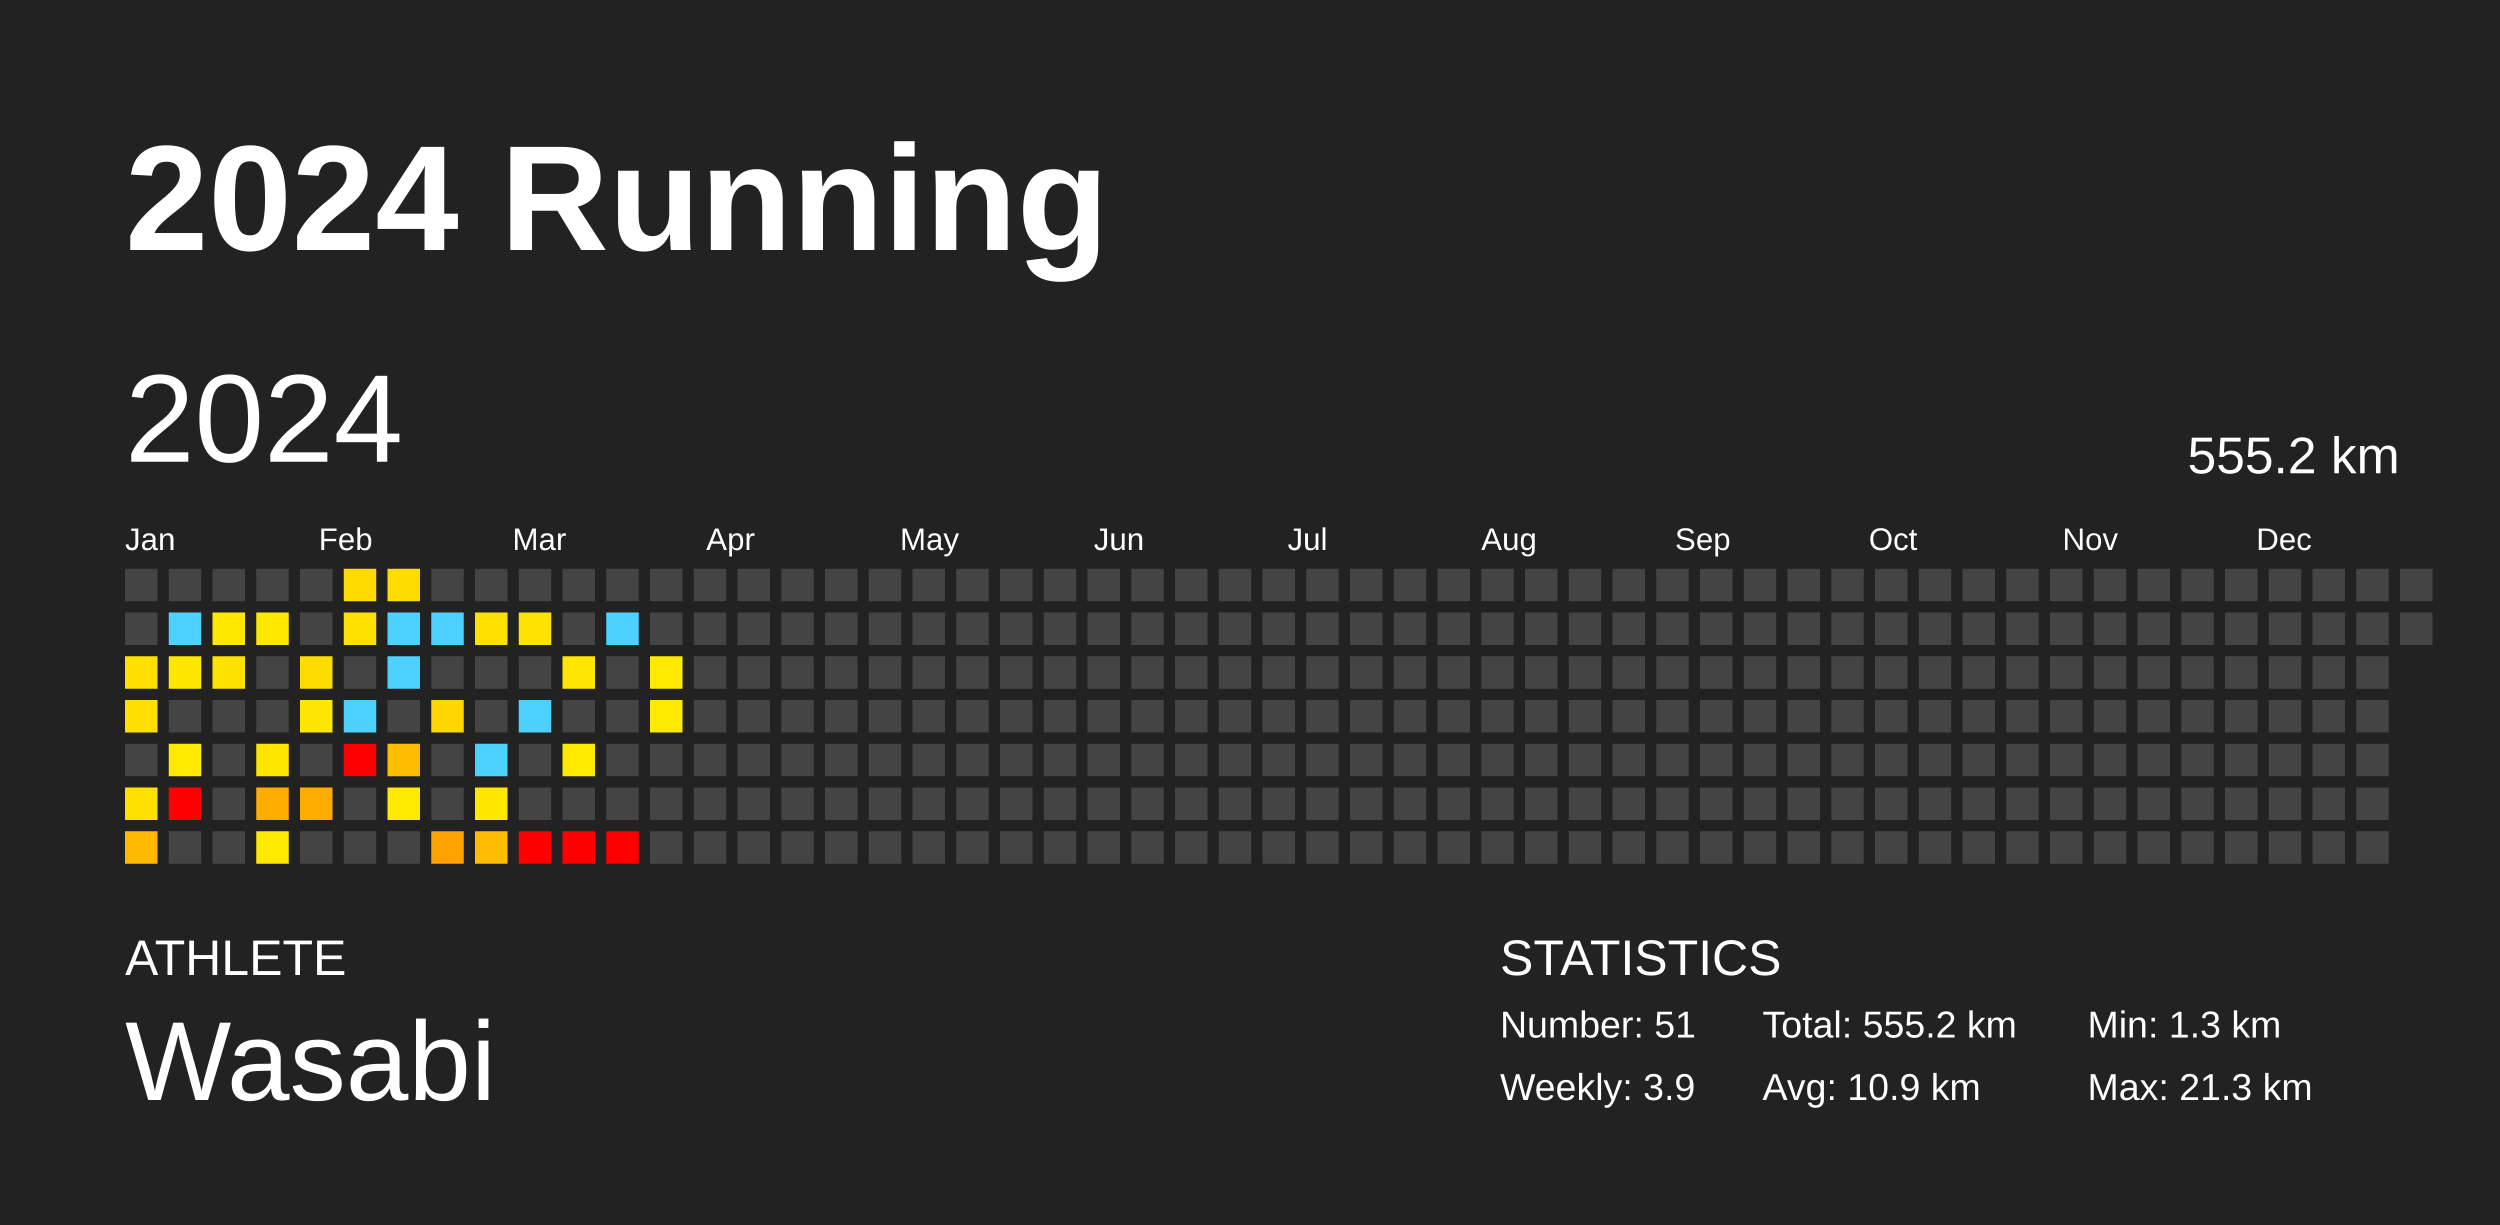
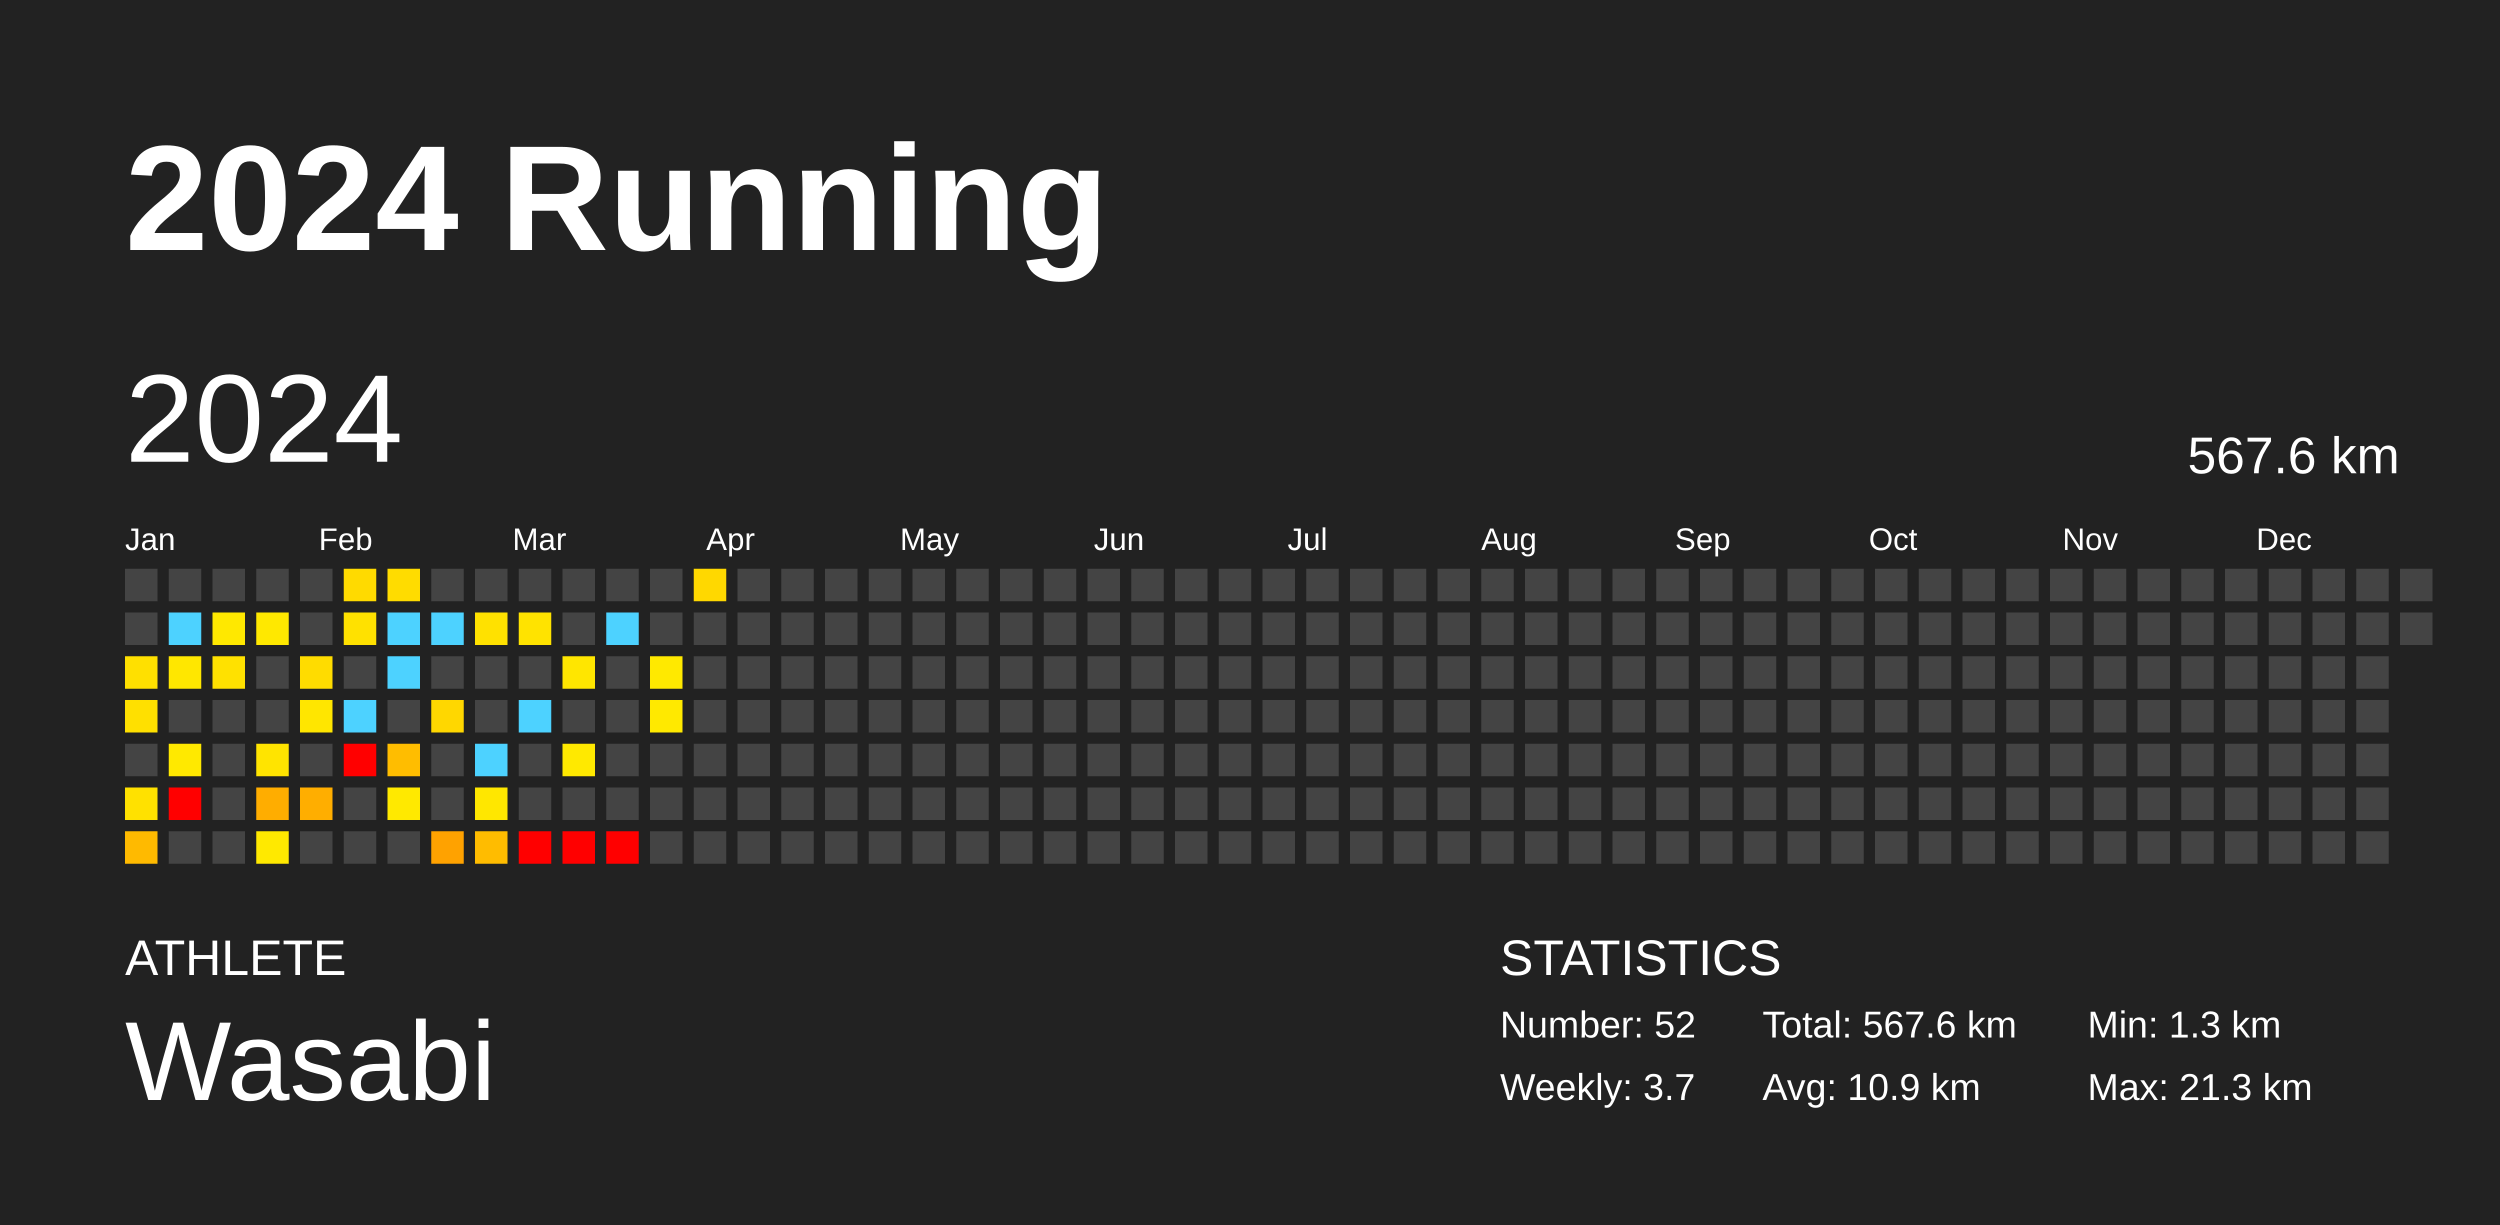
<svg xmlns="http://www.w3.org/2000/svg" baseProfile="full" height="98mm" version="1.1" viewBox="0,0,200,98" width="200mm">
  <defs />
  <rect fill="#222222" height="98" width="200" x="0" y="0" />
  <text fill="#FFFFFF" style="font-size:12px; font-family:Arial; font-weight:bold;" x="10" y="20">2024 Running</text>
  <text fill="#FFFFFF" style="font-size:4px; font-family:Arial" x="10" y="78">ATHLETE</text>
  <text fill="#FFFFFF" style="font-size:9px; font-family:Arial" x="10" y="88">Wasabi</text>
  <text fill="#FFFFFF" style="font-size:4px; font-family:Arial" x="120" y="78">STATISTICS</text>
-   <text fill="#FFFFFF" style="font-size:3px; font-family:Arial" x="120" y="83">Number: 51</text>
-   <text fill="#FFFFFF" style="font-size:3px; font-family:Arial" x="120" y="88">Weekly: 3.9</text>
-   <text fill="#FFFFFF" style="font-size:3px; font-family:Arial" x="141" y="83">Total: 555.2 km</text>
+   <text fill="#FFFFFF" style="font-size:3px; font-family:Arial" x="120" y="83">Number: 52</text>
+   <text fill="#FFFFFF" style="font-size:3px; font-family:Arial" x="120" y="88">Weekly: 3.7</text>
+   <text fill="#FFFFFF" style="font-size:3px; font-family:Arial" x="141" y="83">Total: 567.6 km</text>
  <text fill="#FFFFFF" style="font-size:3px; font-family:Arial" x="141" y="88">Avg: 10.9 km</text>
  <text fill="#FFFFFF" style="font-size:3px; font-family:Arial" x="167" y="83">Min: 1.3 km</text>
  <text fill="#FFFFFF" style="font-size:3px; font-family:Arial" x="167" y="88">Max: 21.3 km</text>
  <text dominant-baseline="hanging" fill="#FFFFFF" style="font-size:10.0px; font-family:Arial;" x="10" y="30">2024</text>
-   <text dominant-baseline="hanging" fill="#FFFFFF" style="font-size:4.125px; font-family:Arial;" x="175" y="35">555.2 km</text>
+   <text dominant-baseline="hanging" fill="#FFFFFF" style="font-size:4.125px; font-family:Arial;" x="175" y="35">567.6 km</text>
  <text fill="#FFFFFF" style="font-size:2.5px; font-family:Arial" x="10.0" y="44">Jan</text>
  <text fill="#FFFFFF" style="font-size:2.5px; font-family:Arial" x="25.5" y="44">Feb</text>
  <text fill="#FFFFFF" style="font-size:2.5px; font-family:Arial" x="41.0" y="44">Mar</text>
  <text fill="#FFFFFF" style="font-size:2.5px; font-family:Arial" x="56.5" y="44">Apr</text>
  <text fill="#FFFFFF" style="font-size:2.5px; font-family:Arial" x="72.0" y="44">May</text>
  <text fill="#FFFFFF" style="font-size:2.5px; font-family:Arial" x="87.5" y="44">Jun</text>
  <text fill="#FFFFFF" style="font-size:2.5px; font-family:Arial" x="103.0" y="44">Jul</text>
  <text fill="#FFFFFF" style="font-size:2.5px; font-family:Arial" x="118.5" y="44">Aug</text>
  <text fill="#FFFFFF" style="font-size:2.5px; font-family:Arial" x="134.0" y="44">Sep</text>
  <text fill="#FFFFFF" style="font-size:2.5px; font-family:Arial" x="149.5" y="44">Oct</text>
  <text fill="#FFFFFF" style="font-size:2.5px; font-family:Arial" x="165.0" y="44">Nov</text>
  <text fill="#FFFFFF" style="font-size:2.5px; font-family:Arial" x="180.5" y="44">Dec</text>
  <rect fill="#444444" height="2.6" width="2.6" x="10.0" y="45.5" />
  <rect fill="#444444" height="2.6" width="2.6" x="10.0" y="49.0" />
  <rect fill="#ffe000" height="2.6" width="2.6" x="10.0" y="52.5" />
  <rect fill="#ffe000" height="2.6" width="2.6" x="10.0" y="56.0" />
  <rect fill="#444444" height="2.6" width="2.6" x="10.0" y="59.5" />
  <rect fill="#ffe100" height="2.6" width="2.6" x="10.0" y="63.0" />
  <rect fill="#ffba00" height="2.6" width="2.6" x="10.0" y="66.5" />
  <rect fill="#444444" height="2.6" width="2.6" x="13.5" y="45.5" />
  <rect fill="#4dd2ff" height="2.6" width="2.6" x="13.5" y="49.0" />
  <rect fill="#ffe700" height="2.6" width="2.6" x="13.5" y="52.5" />
  <rect fill="#444444" height="2.6" width="2.6" x="13.5" y="56.0" />
  <rect fill="#ffe900" height="2.6" width="2.6" x="13.5" y="59.5" />
  <rect fill="red" height="2.6" width="2.6" x="13.5" y="63.0" />
  <rect fill="#444444" height="2.6" width="2.6" x="13.5" y="66.5" />
  <rect fill="#444444" height="2.6" width="2.6" x="17.0" y="45.5" />
  <rect fill="#ffe800" height="2.6" width="2.6" x="17.0" y="49.0" />
  <rect fill="#ffe100" height="2.6" width="2.6" x="17.0" y="52.5" />
  <rect fill="#444444" height="2.6" width="2.6" x="17.0" y="56.0" />
  <rect fill="#444444" height="2.6" width="2.6" x="17.0" y="59.5" />
  <rect fill="#444444" height="2.6" width="2.6" x="17.0" y="63.0" />
  <rect fill="#444444" height="2.6" width="2.6" x="17.0" y="66.5" />
  <rect fill="#444444" height="2.6" width="2.6" x="20.5" y="45.5" />
  <rect fill="#ffe800" height="2.6" width="2.6" x="20.5" y="49.0" />
  <rect fill="#444444" height="2.6" width="2.6" x="20.5" y="52.5" />
  <rect fill="#444444" height="2.6" width="2.6" x="20.5" y="56.0" />
  <rect fill="#ffe400" height="2.6" width="2.6" x="20.5" y="59.5" />
  <rect fill="#ffad00" height="2.6" width="2.6" x="20.5" y="63.0" />
  <rect fill="#ffe900" height="2.6" width="2.6" x="20.5" y="66.5" />
  <rect fill="#444444" height="2.6" width="2.6" x="24.0" y="45.5" />
  <rect fill="#444444" height="2.6" width="2.6" x="24.0" y="49.0" />
  <rect fill="#ffdc00" height="2.6" width="2.6" x="24.0" y="52.5" />
  <rect fill="#ffe600" height="2.6" width="2.6" x="24.0" y="56.0" />
  <rect fill="#444444" height="2.6" width="2.6" x="24.0" y="59.5" />
  <rect fill="#ffae00" height="2.6" width="2.6" x="24.0" y="63.0" />
  <rect fill="#444444" height="2.6" width="2.6" x="24.0" y="66.5" />
  <rect fill="#ffda00" height="2.6" width="2.6" x="27.5" y="45.5" />
  <rect fill="#ffe100" height="2.6" width="2.6" x="27.5" y="49.0" />
  <rect fill="#444444" height="2.6" width="2.6" x="27.5" y="52.5" />
  <rect fill="#4dd2ff" height="2.6" width="2.6" x="27.5" y="56.0" />
  <rect fill="red" height="2.6" width="2.6" x="27.5" y="59.5" />
  <rect fill="#444444" height="2.6" width="2.6" x="27.5" y="63.0" />
  <rect fill="#444444" height="2.6" width="2.6" x="27.5" y="66.5" />
  <rect fill="#ffdc00" height="2.6" width="2.6" x="31.0" y="45.5" />
  <rect fill="#4dd2ff" height="2.6" width="2.6" x="31.0" y="49.0" />
  <rect fill="#4dd2ff" height="2.6" width="2.6" x="31.0" y="52.5" />
  <rect fill="#444444" height="2.6" width="2.6" x="31.0" y="56.0" />
  <rect fill="#ffbd00" height="2.6" width="2.6" x="31.0" y="59.5" />
  <rect fill="#ffe900" height="2.6" width="2.6" x="31.0" y="63.0" />
  <rect fill="#444444" height="2.6" width="2.6" x="31.0" y="66.5" />
  <rect fill="#444444" height="2.6" width="2.6" x="34.5" y="45.5" />
  <rect fill="#4dd2ff" height="2.6" width="2.6" x="34.5" y="49.0" />
  <rect fill="#444444" height="2.6" width="2.6" x="34.5" y="52.5" />
  <rect fill="#ffd700" height="2.6" width="2.6" x="34.5" y="56.0" />
  <rect fill="#444444" height="2.6" width="2.6" x="34.5" y="59.5" />
  <rect fill="#444444" height="2.6" width="2.6" x="34.5" y="63.0" />
  <rect fill="#ffa200" height="2.6" width="2.6" x="34.5" y="66.5" />
  <rect fill="#444444" height="2.6" width="2.6" x="38.0" y="45.5" />
  <rect fill="#ffe100" height="2.6" width="2.6" x="38.0" y="49.0" />
  <rect fill="#444444" height="2.6" width="2.6" x="38.0" y="52.5" />
  <rect fill="#444444" height="2.6" width="2.6" x="38.0" y="56.0" />
  <rect fill="#4dd2ff" height="2.6" width="2.6" x="38.0" y="59.5" />
  <rect fill="#ffe700" height="2.6" width="2.6" x="38.0" y="63.0" />
  <rect fill="#ffbc00" height="2.6" width="2.6" x="38.0" y="66.5" />
  <rect fill="#444444" height="2.6" width="2.6" x="41.5" y="45.5" />
  <rect fill="#ffe300" height="2.6" width="2.6" x="41.5" y="49.0" />
  <rect fill="#444444" height="2.6" width="2.6" x="41.5" y="52.5" />
  <rect fill="#4dd2ff" height="2.6" width="2.6" x="41.5" y="56.0" />
  <rect fill="#444444" height="2.6" width="2.6" x="41.5" y="59.5" />
  <rect fill="#444444" height="2.6" width="2.6" x="41.5" y="63.0" />
  <rect fill="red" height="2.6" width="2.6" x="41.5" y="66.5" />
  <rect fill="#444444" height="2.6" width="2.6" x="45.0" y="45.5" />
  <rect fill="#444444" height="2.6" width="2.6" x="45.0" y="49.0" />
  <rect fill="#ffe600" height="2.6" width="2.6" x="45.0" y="52.5" />
  <rect fill="#444444" height="2.6" width="2.6" x="45.0" y="56.0" />
  <rect fill="#ffe900" height="2.6" width="2.6" x="45.0" y="59.5" />
  <rect fill="#444444" height="2.6" width="2.6" x="45.0" y="63.0" />
  <rect fill="red" height="2.6" width="2.6" x="45.0" y="66.5" />
  <rect fill="#444444" height="2.6" width="2.6" x="48.5" y="45.5" />
  <rect fill="#4dd2ff" height="2.6" width="2.6" x="48.5" y="49.0" />
  <rect fill="#444444" height="2.6" width="2.6" x="48.5" y="52.5" />
  <rect fill="#444444" height="2.6" width="2.6" x="48.5" y="56.0" />
  <rect fill="#444444" height="2.6" width="2.6" x="48.5" y="59.5" />
  <rect fill="#444444" height="2.6" width="2.6" x="48.5" y="63.0" />
  <rect fill="red" height="2.6" width="2.6" x="48.5" y="66.5" />
  <rect fill="#444444" height="2.6" width="2.6" x="52.0" y="45.5" />
  <rect fill="#444444" height="2.6" width="2.6" x="52.0" y="49.0" />
  <rect fill="#ffe900" height="2.6" width="2.6" x="52.0" y="52.5" />
  <rect fill="#ffe900" height="2.6" width="2.6" x="52.0" y="56.0" />
  <rect fill="#444444" height="2.6" width="2.6" x="52.0" y="59.5" />
  <rect fill="#444444" height="2.6" width="2.6" x="52.0" y="63.0" />
  <rect fill="#444444" height="2.6" width="2.6" x="52.0" y="66.5" />
-   <rect fill="#444444" height="2.6" width="2.6" x="55.5" y="45.5" />
+   <rect fill="#ffd800" height="2.6" width="2.6" x="55.5" y="45.5" />
  <rect fill="#444444" height="2.6" width="2.6" x="55.5" y="49.0" />
  <rect fill="#444444" height="2.6" width="2.6" x="55.5" y="52.5" />
  <rect fill="#444444" height="2.6" width="2.6" x="55.5" y="56.0" />
  <rect fill="#444444" height="2.6" width="2.6" x="55.5" y="59.5" />
  <rect fill="#444444" height="2.6" width="2.6" x="55.5" y="63.0" />
  <rect fill="#444444" height="2.6" width="2.6" x="55.5" y="66.5" />
  <rect fill="#444444" height="2.6" width="2.6" x="59.0" y="45.5" />
  <rect fill="#444444" height="2.6" width="2.6" x="59.0" y="49.0" />
  <rect fill="#444444" height="2.6" width="2.6" x="59.0" y="52.5" />
  <rect fill="#444444" height="2.6" width="2.6" x="59.0" y="56.0" />
  <rect fill="#444444" height="2.6" width="2.6" x="59.0" y="59.5" />
  <rect fill="#444444" height="2.6" width="2.6" x="59.0" y="63.0" />
  <rect fill="#444444" height="2.6" width="2.6" x="59.0" y="66.5" />
  <rect fill="#444444" height="2.6" width="2.6" x="62.5" y="45.5" />
  <rect fill="#444444" height="2.6" width="2.6" x="62.5" y="49.0" />
  <rect fill="#444444" height="2.6" width="2.6" x="62.5" y="52.5" />
  <rect fill="#444444" height="2.6" width="2.6" x="62.5" y="56.0" />
  <rect fill="#444444" height="2.6" width="2.6" x="62.5" y="59.5" />
  <rect fill="#444444" height="2.6" width="2.6" x="62.5" y="63.0" />
  <rect fill="#444444" height="2.6" width="2.6" x="62.5" y="66.5" />
  <rect fill="#444444" height="2.6" width="2.6" x="66.0" y="45.5" />
  <rect fill="#444444" height="2.6" width="2.6" x="66.0" y="49.0" />
  <rect fill="#444444" height="2.6" width="2.6" x="66.0" y="52.5" />
  <rect fill="#444444" height="2.6" width="2.6" x="66.0" y="56.0" />
  <rect fill="#444444" height="2.6" width="2.6" x="66.0" y="59.5" />
  <rect fill="#444444" height="2.6" width="2.6" x="66.0" y="63.0" />
  <rect fill="#444444" height="2.6" width="2.6" x="66.0" y="66.5" />
  <rect fill="#444444" height="2.6" width="2.6" x="69.5" y="45.5" />
  <rect fill="#444444" height="2.6" width="2.6" x="69.5" y="49.0" />
  <rect fill="#444444" height="2.6" width="2.6" x="69.5" y="52.5" />
  <rect fill="#444444" height="2.6" width="2.6" x="69.5" y="56.0" />
  <rect fill="#444444" height="2.6" width="2.6" x="69.5" y="59.5" />
  <rect fill="#444444" height="2.6" width="2.6" x="69.5" y="63.0" />
  <rect fill="#444444" height="2.6" width="2.6" x="69.5" y="66.5" />
  <rect fill="#444444" height="2.6" width="2.6" x="73.0" y="45.5" />
  <rect fill="#444444" height="2.6" width="2.6" x="73.0" y="49.0" />
  <rect fill="#444444" height="2.6" width="2.6" x="73.0" y="52.5" />
  <rect fill="#444444" height="2.6" width="2.6" x="73.0" y="56.0" />
  <rect fill="#444444" height="2.6" width="2.6" x="73.0" y="59.5" />
  <rect fill="#444444" height="2.6" width="2.6" x="73.0" y="63.0" />
  <rect fill="#444444" height="2.6" width="2.6" x="73.0" y="66.5" />
  <rect fill="#444444" height="2.6" width="2.6" x="76.5" y="45.5" />
  <rect fill="#444444" height="2.6" width="2.6" x="76.5" y="49.0" />
  <rect fill="#444444" height="2.6" width="2.6" x="76.5" y="52.5" />
  <rect fill="#444444" height="2.6" width="2.6" x="76.5" y="56.0" />
  <rect fill="#444444" height="2.6" width="2.6" x="76.5" y="59.5" />
  <rect fill="#444444" height="2.6" width="2.6" x="76.5" y="63.0" />
  <rect fill="#444444" height="2.6" width="2.6" x="76.5" y="66.5" />
  <rect fill="#444444" height="2.6" width="2.6" x="80.0" y="45.5" />
  <rect fill="#444444" height="2.6" width="2.6" x="80.0" y="49.0" />
  <rect fill="#444444" height="2.6" width="2.6" x="80.0" y="52.5" />
  <rect fill="#444444" height="2.6" width="2.6" x="80.0" y="56.0" />
  <rect fill="#444444" height="2.6" width="2.6" x="80.0" y="59.5" />
  <rect fill="#444444" height="2.6" width="2.6" x="80.0" y="63.0" />
  <rect fill="#444444" height="2.6" width="2.6" x="80.0" y="66.5" />
  <rect fill="#444444" height="2.6" width="2.6" x="83.5" y="45.5" />
  <rect fill="#444444" height="2.6" width="2.6" x="83.5" y="49.0" />
  <rect fill="#444444" height="2.6" width="2.6" x="83.5" y="52.5" />
  <rect fill="#444444" height="2.6" width="2.6" x="83.5" y="56.0" />
  <rect fill="#444444" height="2.6" width="2.6" x="83.5" y="59.5" />
  <rect fill="#444444" height="2.6" width="2.6" x="83.5" y="63.0" />
  <rect fill="#444444" height="2.6" width="2.6" x="83.5" y="66.5" />
  <rect fill="#444444" height="2.6" width="2.6" x="87.0" y="45.5" />
  <rect fill="#444444" height="2.6" width="2.6" x="87.0" y="49.0" />
  <rect fill="#444444" height="2.6" width="2.6" x="87.0" y="52.5" />
  <rect fill="#444444" height="2.6" width="2.6" x="87.0" y="56.0" />
  <rect fill="#444444" height="2.6" width="2.6" x="87.0" y="59.5" />
  <rect fill="#444444" height="2.6" width="2.6" x="87.0" y="63.0" />
  <rect fill="#444444" height="2.6" width="2.6" x="87.0" y="66.5" />
  <rect fill="#444444" height="2.6" width="2.6" x="90.5" y="45.5" />
  <rect fill="#444444" height="2.6" width="2.6" x="90.5" y="49.0" />
  <rect fill="#444444" height="2.6" width="2.6" x="90.5" y="52.5" />
  <rect fill="#444444" height="2.6" width="2.6" x="90.5" y="56.0" />
  <rect fill="#444444" height="2.6" width="2.6" x="90.5" y="59.5" />
  <rect fill="#444444" height="2.6" width="2.6" x="90.5" y="63.0" />
  <rect fill="#444444" height="2.6" width="2.6" x="90.5" y="66.5" />
  <rect fill="#444444" height="2.6" width="2.6" x="94.0" y="45.5" />
  <rect fill="#444444" height="2.6" width="2.6" x="94.0" y="49.0" />
  <rect fill="#444444" height="2.6" width="2.6" x="94.0" y="52.5" />
  <rect fill="#444444" height="2.6" width="2.6" x="94.0" y="56.0" />
  <rect fill="#444444" height="2.6" width="2.6" x="94.0" y="59.5" />
  <rect fill="#444444" height="2.6" width="2.6" x="94.0" y="63.0" />
  <rect fill="#444444" height="2.6" width="2.6" x="94.0" y="66.5" />
  <rect fill="#444444" height="2.6" width="2.6" x="97.5" y="45.5" />
  <rect fill="#444444" height="2.6" width="2.6" x="97.5" y="49.0" />
  <rect fill="#444444" height="2.6" width="2.6" x="97.5" y="52.5" />
  <rect fill="#444444" height="2.6" width="2.6" x="97.5" y="56.0" />
  <rect fill="#444444" height="2.6" width="2.6" x="97.5" y="59.5" />
  <rect fill="#444444" height="2.6" width="2.6" x="97.5" y="63.0" />
  <rect fill="#444444" height="2.6" width="2.6" x="97.5" y="66.5" />
  <rect fill="#444444" height="2.6" width="2.6" x="101.0" y="45.5" />
  <rect fill="#444444" height="2.6" width="2.6" x="101.0" y="49.0" />
  <rect fill="#444444" height="2.6" width="2.6" x="101.0" y="52.5" />
  <rect fill="#444444" height="2.6" width="2.6" x="101.0" y="56.0" />
  <rect fill="#444444" height="2.6" width="2.6" x="101.0" y="59.5" />
  <rect fill="#444444" height="2.6" width="2.6" x="101.0" y="63.0" />
  <rect fill="#444444" height="2.6" width="2.6" x="101.0" y="66.5" />
  <rect fill="#444444" height="2.6" width="2.6" x="104.5" y="45.5" />
  <rect fill="#444444" height="2.6" width="2.6" x="104.5" y="49.0" />
  <rect fill="#444444" height="2.6" width="2.6" x="104.5" y="52.5" />
  <rect fill="#444444" height="2.6" width="2.6" x="104.5" y="56.0" />
  <rect fill="#444444" height="2.6" width="2.6" x="104.5" y="59.5" />
  <rect fill="#444444" height="2.6" width="2.6" x="104.5" y="63.0" />
  <rect fill="#444444" height="2.6" width="2.6" x="104.5" y="66.5" />
  <rect fill="#444444" height="2.6" width="2.6" x="108.0" y="45.5" />
  <rect fill="#444444" height="2.6" width="2.6" x="108.0" y="49.0" />
  <rect fill="#444444" height="2.6" width="2.6" x="108.0" y="52.5" />
  <rect fill="#444444" height="2.6" width="2.6" x="108.0" y="56.0" />
  <rect fill="#444444" height="2.6" width="2.6" x="108.0" y="59.5" />
  <rect fill="#444444" height="2.6" width="2.6" x="108.0" y="63.0" />
  <rect fill="#444444" height="2.6" width="2.6" x="108.0" y="66.5" />
  <rect fill="#444444" height="2.6" width="2.6" x="111.5" y="45.5" />
  <rect fill="#444444" height="2.6" width="2.6" x="111.5" y="49.0" />
  <rect fill="#444444" height="2.6" width="2.6" x="111.5" y="52.5" />
  <rect fill="#444444" height="2.6" width="2.6" x="111.5" y="56.0" />
  <rect fill="#444444" height="2.6" width="2.6" x="111.5" y="59.5" />
  <rect fill="#444444" height="2.6" width="2.6" x="111.5" y="63.0" />
  <rect fill="#444444" height="2.6" width="2.6" x="111.5" y="66.5" />
  <rect fill="#444444" height="2.6" width="2.6" x="115.0" y="45.5" />
  <rect fill="#444444" height="2.6" width="2.6" x="115.0" y="49.0" />
  <rect fill="#444444" height="2.6" width="2.6" x="115.0" y="52.5" />
  <rect fill="#444444" height="2.6" width="2.6" x="115.0" y="56.0" />
  <rect fill="#444444" height="2.6" width="2.6" x="115.0" y="59.5" />
  <rect fill="#444444" height="2.6" width="2.6" x="115.0" y="63.0" />
  <rect fill="#444444" height="2.6" width="2.6" x="115.0" y="66.5" />
  <rect fill="#444444" height="2.6" width="2.6" x="118.5" y="45.5" />
  <rect fill="#444444" height="2.6" width="2.6" x="118.5" y="49.0" />
  <rect fill="#444444" height="2.6" width="2.6" x="118.5" y="52.5" />
  <rect fill="#444444" height="2.6" width="2.6" x="118.5" y="56.0" />
  <rect fill="#444444" height="2.6" width="2.6" x="118.5" y="59.5" />
  <rect fill="#444444" height="2.6" width="2.6" x="118.5" y="63.0" />
  <rect fill="#444444" height="2.6" width="2.6" x="118.5" y="66.5" />
  <rect fill="#444444" height="2.6" width="2.6" x="122.0" y="45.5" />
  <rect fill="#444444" height="2.6" width="2.6" x="122.0" y="49.0" />
  <rect fill="#444444" height="2.6" width="2.6" x="122.0" y="52.5" />
  <rect fill="#444444" height="2.6" width="2.6" x="122.0" y="56.0" />
  <rect fill="#444444" height="2.6" width="2.6" x="122.0" y="59.5" />
  <rect fill="#444444" height="2.6" width="2.6" x="122.0" y="63.0" />
  <rect fill="#444444" height="2.6" width="2.6" x="122.0" y="66.5" />
  <rect fill="#444444" height="2.6" width="2.6" x="125.5" y="45.5" />
  <rect fill="#444444" height="2.6" width="2.6" x="125.5" y="49.0" />
  <rect fill="#444444" height="2.6" width="2.6" x="125.5" y="52.5" />
  <rect fill="#444444" height="2.6" width="2.6" x="125.5" y="56.0" />
  <rect fill="#444444" height="2.6" width="2.6" x="125.5" y="59.5" />
  <rect fill="#444444" height="2.6" width="2.6" x="125.5" y="63.0" />
  <rect fill="#444444" height="2.6" width="2.6" x="125.5" y="66.5" />
  <rect fill="#444444" height="2.6" width="2.6" x="129.0" y="45.5" />
  <rect fill="#444444" height="2.6" width="2.6" x="129.0" y="49.0" />
  <rect fill="#444444" height="2.6" width="2.6" x="129.0" y="52.5" />
  <rect fill="#444444" height="2.6" width="2.6" x="129.0" y="56.0" />
  <rect fill="#444444" height="2.6" width="2.6" x="129.0" y="59.5" />
  <rect fill="#444444" height="2.6" width="2.6" x="129.0" y="63.0" />
  <rect fill="#444444" height="2.6" width="2.6" x="129.0" y="66.5" />
  <rect fill="#444444" height="2.6" width="2.6" x="132.5" y="45.5" />
  <rect fill="#444444" height="2.6" width="2.6" x="132.5" y="49.0" />
  <rect fill="#444444" height="2.6" width="2.6" x="132.5" y="52.5" />
  <rect fill="#444444" height="2.6" width="2.6" x="132.5" y="56.0" />
  <rect fill="#444444" height="2.6" width="2.6" x="132.5" y="59.5" />
  <rect fill="#444444" height="2.6" width="2.6" x="132.5" y="63.0" />
  <rect fill="#444444" height="2.6" width="2.6" x="132.5" y="66.5" />
  <rect fill="#444444" height="2.6" width="2.6" x="136.0" y="45.5" />
  <rect fill="#444444" height="2.6" width="2.6" x="136.0" y="49.0" />
  <rect fill="#444444" height="2.6" width="2.6" x="136.0" y="52.5" />
  <rect fill="#444444" height="2.6" width="2.6" x="136.0" y="56.0" />
  <rect fill="#444444" height="2.6" width="2.6" x="136.0" y="59.5" />
  <rect fill="#444444" height="2.6" width="2.6" x="136.0" y="63.0" />
  <rect fill="#444444" height="2.6" width="2.6" x="136.0" y="66.5" />
  <rect fill="#444444" height="2.6" width="2.6" x="139.5" y="45.5" />
  <rect fill="#444444" height="2.6" width="2.6" x="139.5" y="49.0" />
  <rect fill="#444444" height="2.6" width="2.6" x="139.5" y="52.5" />
  <rect fill="#444444" height="2.6" width="2.6" x="139.5" y="56.0" />
  <rect fill="#444444" height="2.6" width="2.6" x="139.5" y="59.5" />
  <rect fill="#444444" height="2.6" width="2.6" x="139.5" y="63.0" />
  <rect fill="#444444" height="2.6" width="2.6" x="139.5" y="66.5" />
  <rect fill="#444444" height="2.6" width="2.6" x="143.0" y="45.5" />
  <rect fill="#444444" height="2.6" width="2.6" x="143.0" y="49.0" />
  <rect fill="#444444" height="2.6" width="2.6" x="143.0" y="52.5" />
  <rect fill="#444444" height="2.6" width="2.6" x="143.0" y="56.0" />
  <rect fill="#444444" height="2.6" width="2.6" x="143.0" y="59.5" />
  <rect fill="#444444" height="2.6" width="2.6" x="143.0" y="63.0" />
  <rect fill="#444444" height="2.6" width="2.6" x="143.0" y="66.5" />
  <rect fill="#444444" height="2.6" width="2.6" x="146.5" y="45.5" />
  <rect fill="#444444" height="2.6" width="2.6" x="146.5" y="49.0" />
  <rect fill="#444444" height="2.6" width="2.6" x="146.5" y="52.5" />
  <rect fill="#444444" height="2.6" width="2.6" x="146.5" y="56.0" />
  <rect fill="#444444" height="2.6" width="2.6" x="146.5" y="59.5" />
  <rect fill="#444444" height="2.6" width="2.6" x="146.5" y="63.0" />
  <rect fill="#444444" height="2.6" width="2.6" x="146.5" y="66.5" />
  <rect fill="#444444" height="2.6" width="2.6" x="150.0" y="45.5" />
  <rect fill="#444444" height="2.6" width="2.6" x="150.0" y="49.0" />
  <rect fill="#444444" height="2.6" width="2.6" x="150.0" y="52.5" />
  <rect fill="#444444" height="2.6" width="2.6" x="150.0" y="56.0" />
  <rect fill="#444444" height="2.6" width="2.6" x="150.0" y="59.5" />
  <rect fill="#444444" height="2.6" width="2.6" x="150.0" y="63.0" />
  <rect fill="#444444" height="2.6" width="2.6" x="150.0" y="66.5" />
  <rect fill="#444444" height="2.6" width="2.6" x="153.5" y="45.5" />
  <rect fill="#444444" height="2.6" width="2.6" x="153.5" y="49.0" />
  <rect fill="#444444" height="2.6" width="2.6" x="153.5" y="52.5" />
  <rect fill="#444444" height="2.6" width="2.6" x="153.5" y="56.0" />
  <rect fill="#444444" height="2.6" width="2.6" x="153.5" y="59.5" />
  <rect fill="#444444" height="2.6" width="2.6" x="153.5" y="63.0" />
  <rect fill="#444444" height="2.6" width="2.6" x="153.5" y="66.5" />
  <rect fill="#444444" height="2.6" width="2.6" x="157.0" y="45.5" />
  <rect fill="#444444" height="2.6" width="2.6" x="157.0" y="49.0" />
  <rect fill="#444444" height="2.6" width="2.6" x="157.0" y="52.5" />
  <rect fill="#444444" height="2.6" width="2.6" x="157.0" y="56.0" />
  <rect fill="#444444" height="2.6" width="2.6" x="157.0" y="59.5" />
  <rect fill="#444444" height="2.6" width="2.6" x="157.0" y="63.0" />
  <rect fill="#444444" height="2.6" width="2.6" x="157.0" y="66.5" />
  <rect fill="#444444" height="2.6" width="2.6" x="160.5" y="45.5" />
  <rect fill="#444444" height="2.6" width="2.6" x="160.5" y="49.0" />
  <rect fill="#444444" height="2.6" width="2.6" x="160.5" y="52.5" />
  <rect fill="#444444" height="2.6" width="2.6" x="160.5" y="56.0" />
  <rect fill="#444444" height="2.6" width="2.6" x="160.5" y="59.5" />
  <rect fill="#444444" height="2.6" width="2.6" x="160.5" y="63.0" />
  <rect fill="#444444" height="2.6" width="2.6" x="160.5" y="66.5" />
  <rect fill="#444444" height="2.6" width="2.6" x="164.0" y="45.5" />
  <rect fill="#444444" height="2.6" width="2.6" x="164.0" y="49.0" />
  <rect fill="#444444" height="2.6" width="2.6" x="164.0" y="52.5" />
  <rect fill="#444444" height="2.6" width="2.6" x="164.0" y="56.0" />
  <rect fill="#444444" height="2.6" width="2.6" x="164.0" y="59.5" />
  <rect fill="#444444" height="2.6" width="2.6" x="164.0" y="63.0" />
  <rect fill="#444444" height="2.6" width="2.6" x="164.0" y="66.5" />
  <rect fill="#444444" height="2.6" width="2.6" x="167.5" y="45.5" />
  <rect fill="#444444" height="2.6" width="2.6" x="167.5" y="49.0" />
  <rect fill="#444444" height="2.6" width="2.6" x="167.5" y="52.5" />
  <rect fill="#444444" height="2.6" width="2.6" x="167.5" y="56.0" />
  <rect fill="#444444" height="2.6" width="2.6" x="167.5" y="59.5" />
  <rect fill="#444444" height="2.6" width="2.6" x="167.5" y="63.0" />
  <rect fill="#444444" height="2.6" width="2.6" x="167.5" y="66.5" />
  <rect fill="#444444" height="2.6" width="2.6" x="171.0" y="45.5" />
  <rect fill="#444444" height="2.6" width="2.6" x="171.0" y="49.0" />
  <rect fill="#444444" height="2.6" width="2.6" x="171.0" y="52.5" />
  <rect fill="#444444" height="2.6" width="2.6" x="171.0" y="56.0" />
  <rect fill="#444444" height="2.6" width="2.6" x="171.0" y="59.5" />
  <rect fill="#444444" height="2.6" width="2.6" x="171.0" y="63.0" />
  <rect fill="#444444" height="2.6" width="2.6" x="171.0" y="66.5" />
  <rect fill="#444444" height="2.6" width="2.6" x="174.5" y="45.5" />
  <rect fill="#444444" height="2.6" width="2.6" x="174.5" y="49.0" />
  <rect fill="#444444" height="2.6" width="2.6" x="174.5" y="52.5" />
  <rect fill="#444444" height="2.6" width="2.6" x="174.5" y="56.0" />
  <rect fill="#444444" height="2.6" width="2.6" x="174.5" y="59.5" />
  <rect fill="#444444" height="2.6" width="2.6" x="174.5" y="63.0" />
  <rect fill="#444444" height="2.6" width="2.6" x="174.5" y="66.5" />
  <rect fill="#444444" height="2.6" width="2.6" x="178.0" y="45.5" />
  <rect fill="#444444" height="2.6" width="2.6" x="178.0" y="49.0" />
  <rect fill="#444444" height="2.6" width="2.6" x="178.0" y="52.5" />
  <rect fill="#444444" height="2.6" width="2.6" x="178.0" y="56.0" />
  <rect fill="#444444" height="2.6" width="2.6" x="178.0" y="59.5" />
  <rect fill="#444444" height="2.6" width="2.6" x="178.0" y="63.0" />
  <rect fill="#444444" height="2.6" width="2.6" x="178.0" y="66.5" />
  <rect fill="#444444" height="2.6" width="2.6" x="181.5" y="45.5" />
  <rect fill="#444444" height="2.6" width="2.6" x="181.5" y="49.0" />
  <rect fill="#444444" height="2.6" width="2.6" x="181.5" y="52.5" />
  <rect fill="#444444" height="2.6" width="2.6" x="181.5" y="56.0" />
  <rect fill="#444444" height="2.6" width="2.6" x="181.5" y="59.5" />
  <rect fill="#444444" height="2.6" width="2.6" x="181.5" y="63.0" />
  <rect fill="#444444" height="2.6" width="2.6" x="181.5" y="66.5" />
  <rect fill="#444444" height="2.6" width="2.6" x="185.0" y="45.5" />
  <rect fill="#444444" height="2.6" width="2.6" x="185.0" y="49.0" />
  <rect fill="#444444" height="2.6" width="2.6" x="185.0" y="52.5" />
  <rect fill="#444444" height="2.6" width="2.6" x="185.0" y="56.0" />
  <rect fill="#444444" height="2.6" width="2.6" x="185.0" y="59.5" />
  <rect fill="#444444" height="2.6" width="2.6" x="185.0" y="63.0" />
  <rect fill="#444444" height="2.6" width="2.6" x="185.0" y="66.5" />
  <rect fill="#444444" height="2.6" width="2.6" x="188.5" y="45.5" />
  <rect fill="#444444" height="2.6" width="2.6" x="188.5" y="49.0" />
  <rect fill="#444444" height="2.6" width="2.6" x="188.5" y="52.5" />
  <rect fill="#444444" height="2.6" width="2.6" x="188.5" y="56.0" />
  <rect fill="#444444" height="2.6" width="2.6" x="188.5" y="59.5" />
  <rect fill="#444444" height="2.6" width="2.6" x="188.5" y="63.0" />
  <rect fill="#444444" height="2.6" width="2.6" x="188.5" y="66.5" />
  <rect fill="#444444" height="2.6" width="2.6" x="192.0" y="45.5" />
  <rect fill="#444444" height="2.6" width="2.6" x="192.0" y="49.0" />
</svg>
